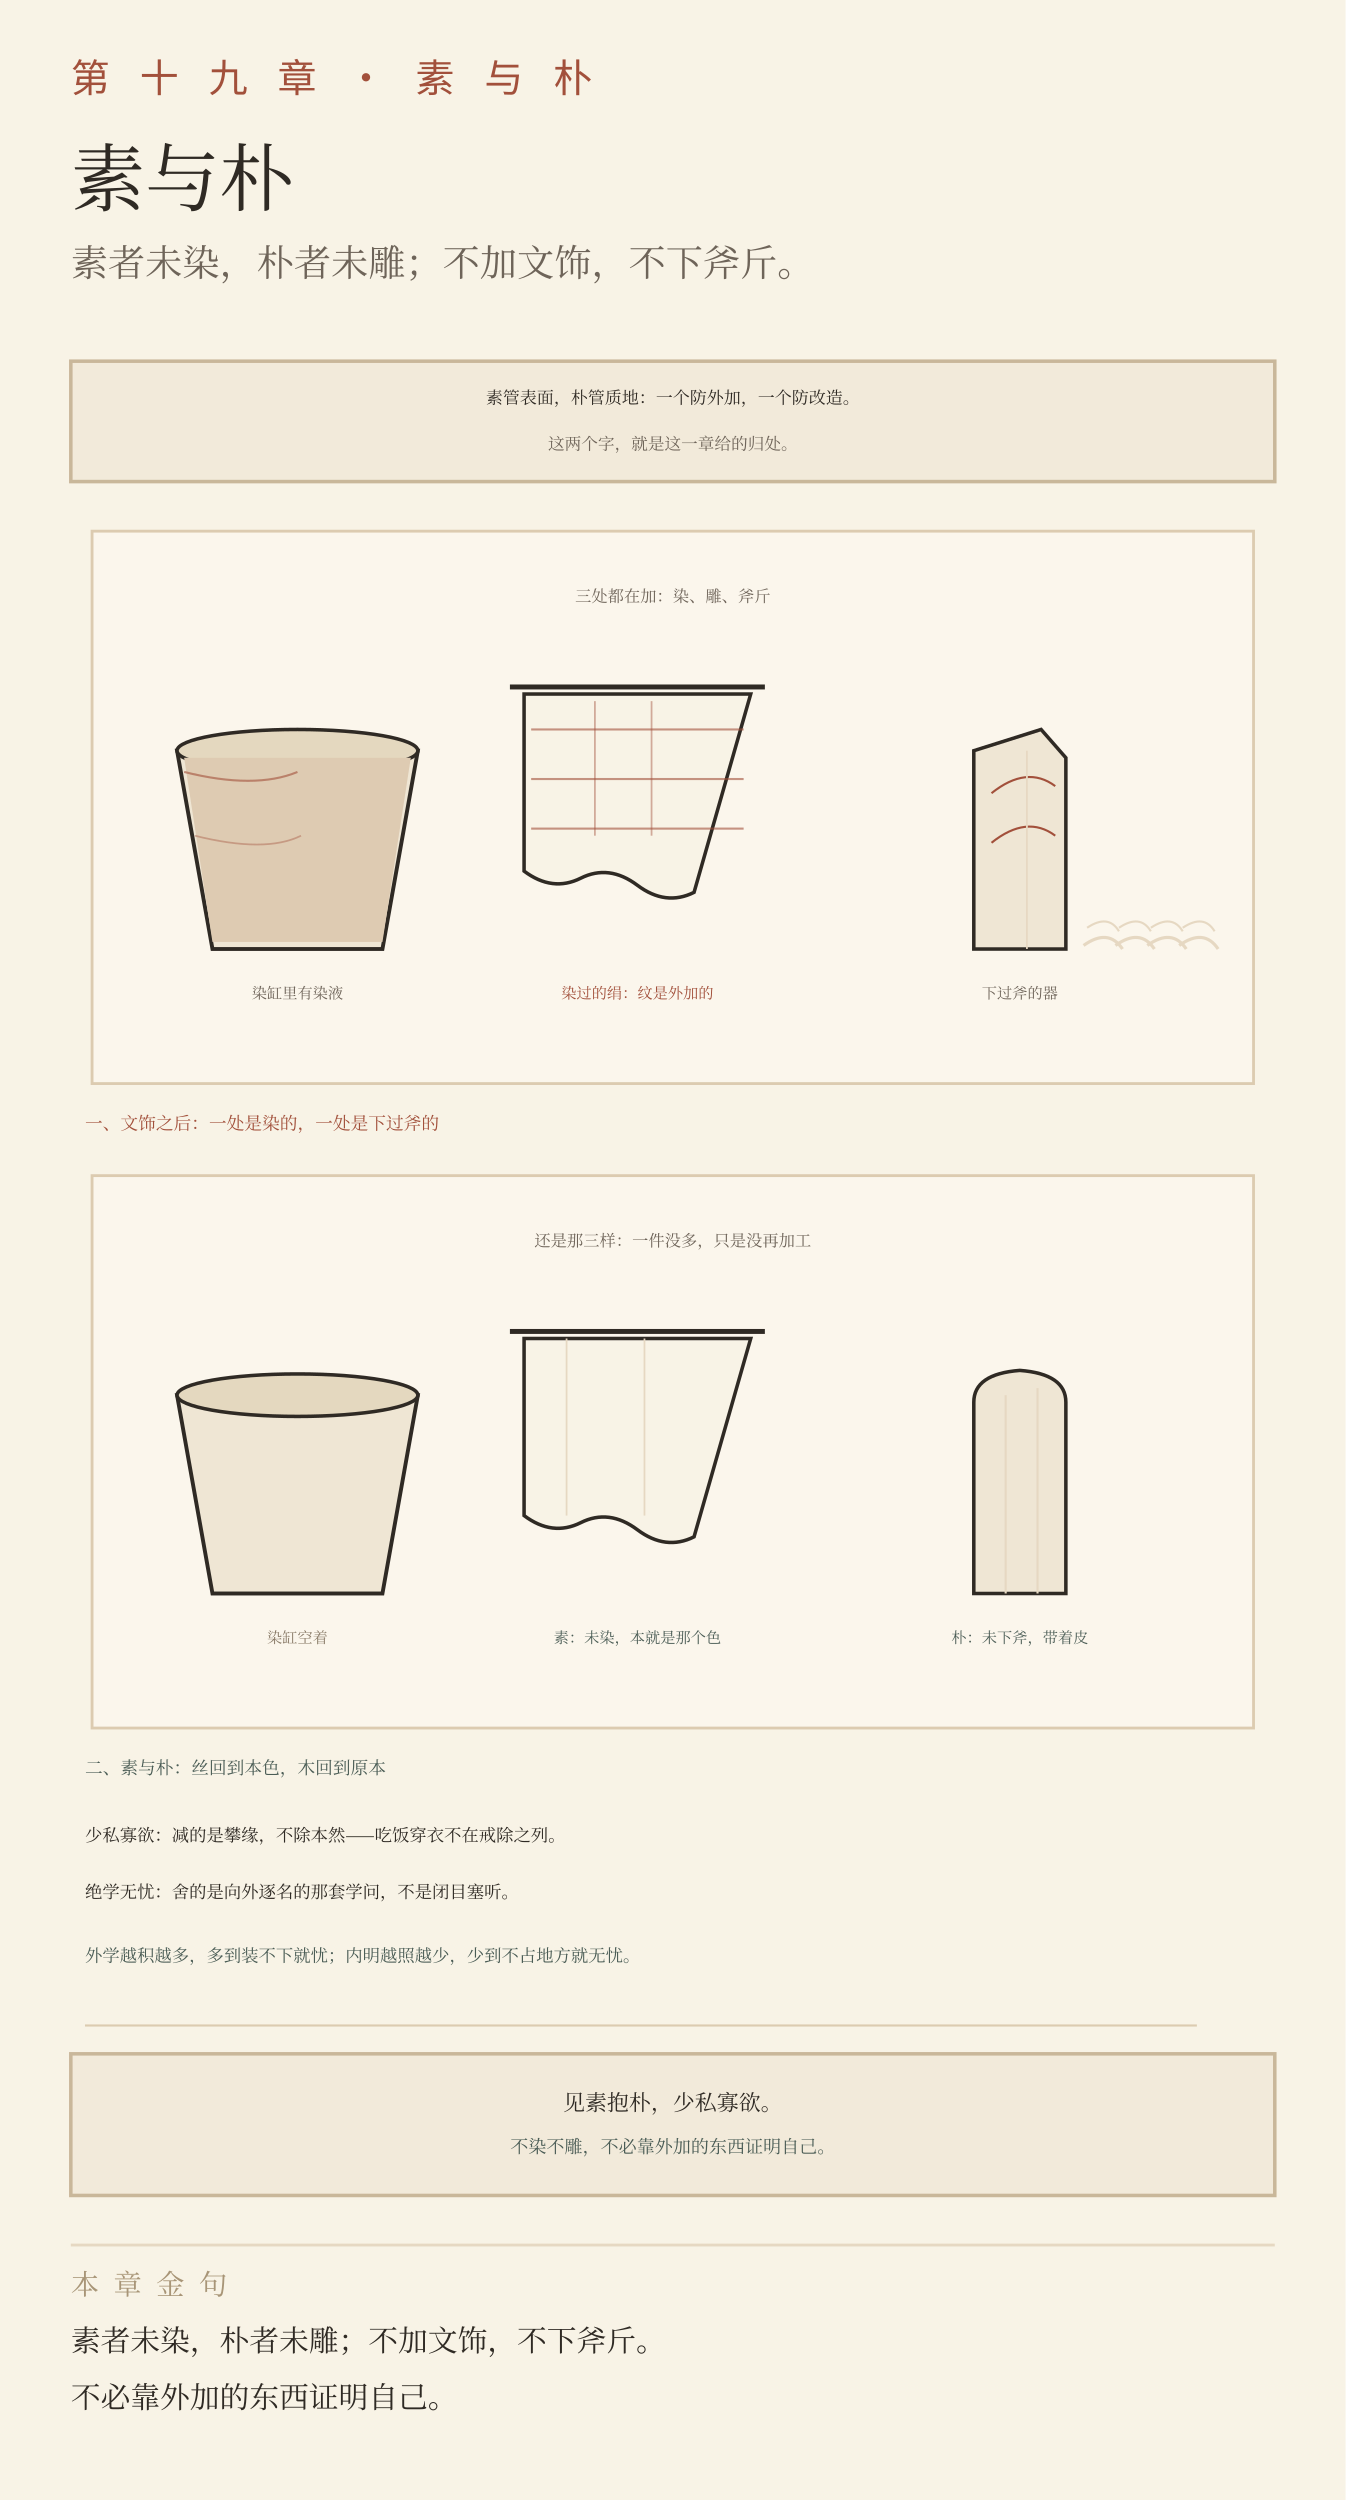
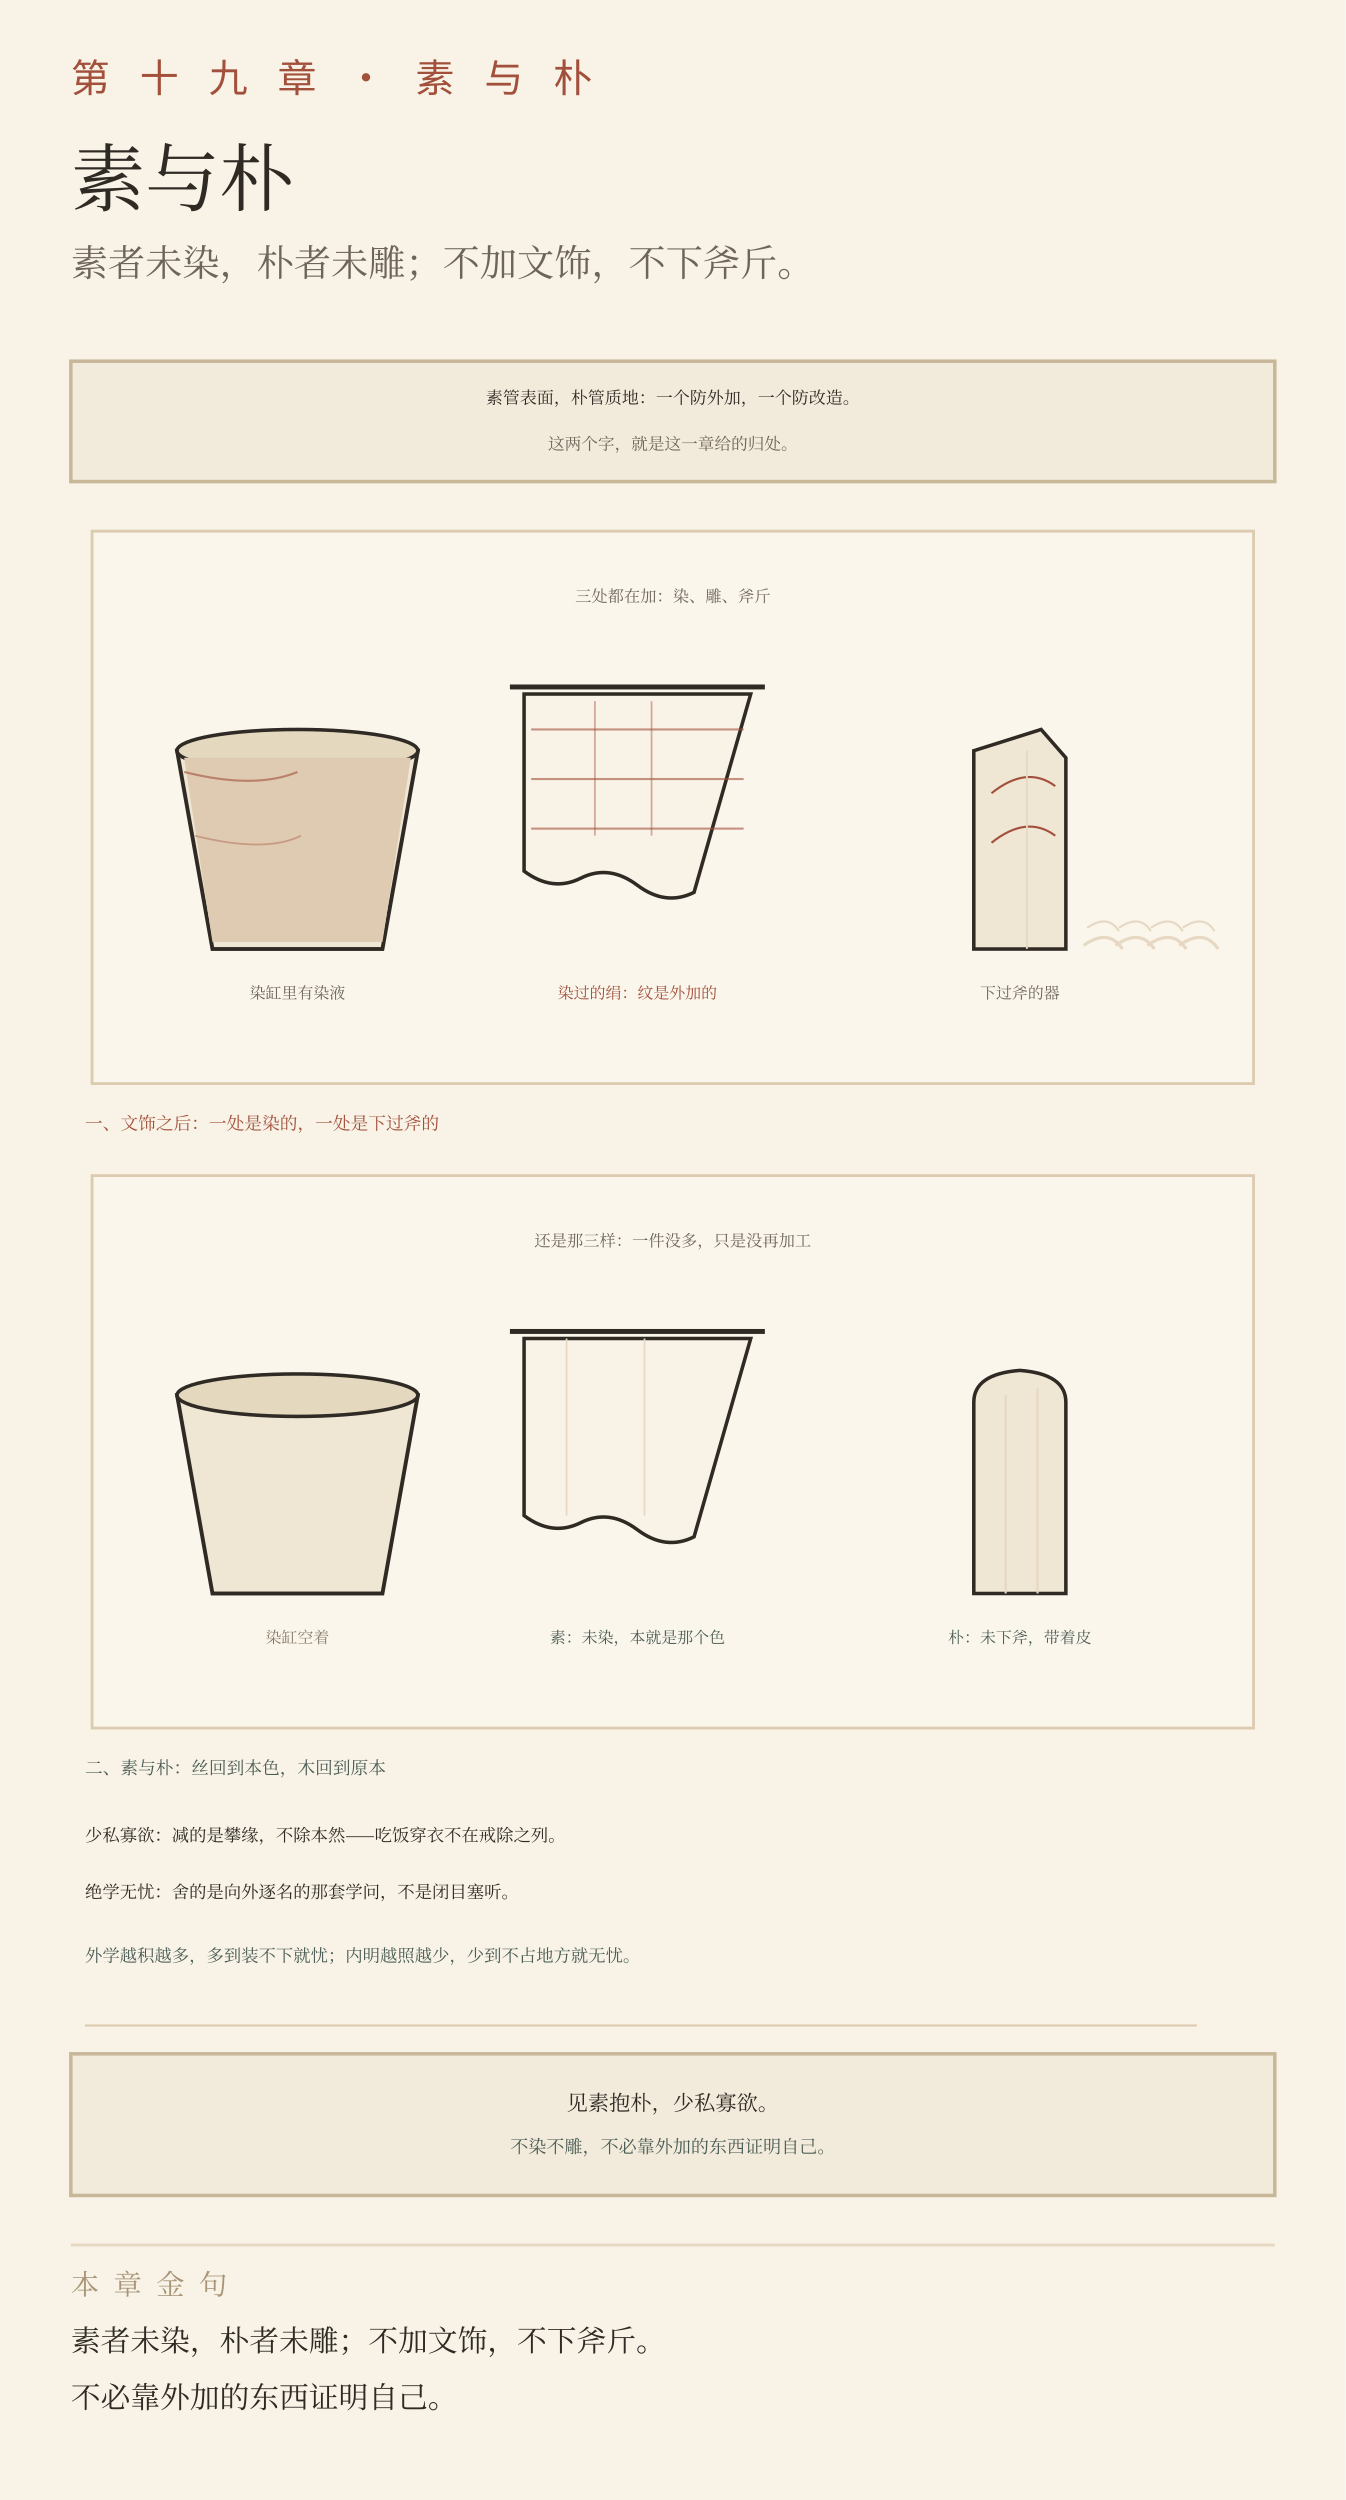
<svg xmlns="http://www.w3.org/2000/svg" viewBox="0 0 380 706" role="img" aria-label="见素抱朴：素是未染的丝，朴是未雕的木" font-family="'Noto Serif CJK SC','Noto Serif SC','Songti SC',serif">
  <defs>
    <marker id="arr" viewBox="0 0 10 10" refX="9" refY="5" markerWidth="6" markerHeight="6" orient="auto">
      <path d="M0 0 L10 5 L0 10 z" fill="#6E6459" />
    </marker>
    <marker id="arr2" viewBox="0 0 10 10" refX="9" refY="5" markerWidth="6" markerHeight="6" orient="auto">
      <path d="M0 0 L10 5 L0 10 z" fill="#4A5C55" />
    </marker>
    <marker id="arrL" viewBox="0 0 10 10" refX="1" refY="5" markerWidth="6" markerHeight="6" orient="auto">
      <path d="M10 0 L0 5 L10 10 z" fill="#4A5C55" />
    </marker>
    <marker id="arrS" viewBox="0 0 10 10" refX="9" refY="5" markerWidth="6" markerHeight="6" orient="auto">
      <path d="M0 0 L10 5 L0 10 z" fill="#A2503B" />
    </marker>
  </defs>
  <rect x="0" y="0" width="380" height="706" fill="#F8F3E6" />
  <text x="20" y="26" font-size="11" fill="#A2503B" font-family="'Noto Sans CJK SC','Noto Sans SC',sans-serif" letter-spacing="3">第 十 九 章 · 素 与 朴</text>
  <text x="20" y="58" font-size="21" fill="#2F2A24">素与朴</text>
  <text x="20" y="78" font-size="10.5" fill="#6E6459">素者未染，朴者未雕；不加文饰，不下斧斤。</text>
  <rect x="20" y="102" width="340" height="34" fill="#F2EADA" stroke="#C9B79A" stroke-width="1.0" />
  <text x="190" y="114" font-size="4.8" fill="#2F2A24" text-anchor="middle">素管表面，朴管质地：一个防外加，一个防改造。</text>
  <text x="190" y="127" font-size="4.7" fill="#6E6459" text-anchor="middle">这两个字，就是这一章给的归处。</text>
  <rect x="26" y="150" width="328" height="156" fill="#FBF6EC" stroke="#DCCBB0" stroke-width="0.8" />
  <path d="M50,212 L60,268 L108,268 L118,212 Z" fill="#EFE6D4" stroke="#2F2A24" stroke-width="1.1" />
  <ellipse cx="84" cy="212" rx="34" ry="6" fill="#E4D8BF" stroke="#2F2A24" stroke-width="1.0" />
  <path d="M52,214 L60,266 L108,266 L116,214 Z" fill="#E4D8BF" stroke="none" />
  <path d="M52,214 L60,266 L108,266 L116,214 Z" fill="#A2503B" stroke="none" opacity="0.10" />
  <path d="M52,218 q20,5 32,0" fill="none" stroke="#A2503B" stroke-width="0.6" opacity="0.6" />
  <path d="M55,236 q20,5 30,0" fill="none" stroke="#A2503B" stroke-width="0.5" opacity="0.4" />
  <line x1="144" y1="194" x2="216" y2="194" stroke="#2F2A24" stroke-width="1.4" />
  <path d="M148,196 L148,246 q8,6 16,2 q8,-4 16,2 q8,6 16,2 L212,196 Z" fill="#F8F3E6" stroke="#2F2A24" stroke-width="1.0" />
  <line x1="150" y1="206" x2="210" y2="206" stroke="#A2503B" stroke-width="0.6" opacity="0.6" />
  <line x1="150" y1="220" x2="210" y2="220" stroke="#A2503B" stroke-width="0.6" opacity="0.6" />
  <line x1="150" y1="234" x2="210" y2="234" stroke="#A2503B" stroke-width="0.6" opacity="0.6" />
  <line x1="168" y1="198" x2="168" y2="236" stroke="#A2503B" stroke-width="0.5" opacity="0.45" />
  <line x1="184" y1="198" x2="184" y2="236" stroke="#A2503B" stroke-width="0.5" opacity="0.45" />
  <path d="M275,268 L275,212 L294,206 L301,214 L301,268 Z" fill="#EFE6D4" stroke="#2F2A24" stroke-width="1.0" />
  <path d="M280,224 q10,-8 18,-2" fill="none" stroke="#A2503B" stroke-width="0.6" />
  <path d="M280,238 q10,-8 18,-2" fill="none" stroke="#A2503B" stroke-width="0.6" />
  <line x1="290" y1="212" x2="290" y2="268" stroke="#E6D8C2" stroke-width="0.5" />
  <path d="M306,267 q7,-5 11,1" fill="none" stroke="#E6D8C2" stroke-width="0.9" />
  <path d="M307,262 q6,-4 9,1" fill="none" stroke="#E6D8C2" stroke-width="0.6" />
  <path d="M315,267 q7,-5 11,1" fill="none" stroke="#E6D8C2" stroke-width="0.9" />
  <path d="M316,262 q6,-4 9,1" fill="none" stroke="#E6D8C2" stroke-width="0.6" />
  <path d="M324,267 q7,-5 11,1" fill="none" stroke="#E6D8C2" stroke-width="0.9" />
  <path d="M325,262 q6,-4 9,1" fill="none" stroke="#E6D8C2" stroke-width="0.6" />
  <path d="M333,267 q7,-5 11,1" fill="none" stroke="#E6D8C2" stroke-width="0.9" />
  <path d="M334,262 q6,-4 9,1" fill="none" stroke="#E6D8C2" stroke-width="0.6" />
-   <text x="84" y="282" font-size="4.3" fill="#6E6459" text-anchor="middle">染缸里有染液</text>
-   <text x="180" y="282" font-size="4.3" fill="#A2503B" text-anchor="middle">染过的绢：纹是外加的</text>
-   <text x="288" y="282" font-size="4.3" fill="#6E6459" text-anchor="middle">下过斧的器</text>
+   <text x="84" y="282" font-size="4.5" fill="#6E6459" text-anchor="middle">染缸里有染液</text>
+   <text x="180" y="282" font-size="4.5" fill="#A2503B" text-anchor="middle">染过的绢：纹是外加的</text>
+   <text x="288" y="282" font-size="4.5" fill="#6E6459" text-anchor="middle">下过斧的器</text>
  <text x="190" y="170" font-size="4.6" fill="#6E6459" text-anchor="middle">三处都在加：染、雕、斧斤</text>
  <text x="24" y="319" font-size="5.0" fill="#A2503B">一、文饰之后：一处是染的，一处是下过斧的</text>
  <rect x="26" y="332" width="328" height="156" fill="#FBF6EC" stroke="#DCCBB0" stroke-width="0.8" />
  <path d="M50,394 L60,450 L108,450 L118,394 Z" fill="#EFE6D4" stroke="#2F2A24" stroke-width="1.1" />
  <ellipse cx="84" cy="394" rx="34" ry="6" fill="#E4D8BF" stroke="#2F2A24" stroke-width="1.0" />
  <line x1="144" y1="376" x2="216" y2="376" stroke="#2F2A24" stroke-width="1.4" />
  <path d="M148,378 L148,428 q8,6 16,2 q8,-4 16,2 q8,6 16,2 L212,378 Z" fill="#F8F3E6" stroke="#2F2A24" stroke-width="1.0" />
  <path d="M160,378 L160,428" fill="none" stroke="#E6D8C2" stroke-width="0.5" />
  <path d="M182,378 L182,428" fill="none" stroke="#E6D8C2" stroke-width="0.5" />
  <path d="M275,450 L275,396 q0,-8 13,-9 q13,1 13,9 L301,450 Z" fill="#EFE6D4" stroke="#2F2A24" stroke-width="1.0" />
  <line x1="284" y1="394" x2="284" y2="450" stroke="#E6D8C2" stroke-width="0.6" />
  <line x1="293" y1="392" x2="293" y2="450" stroke="#E6D8C2" stroke-width="0.6" />
  <line x1="275" y1="408" x2="275" y2="412" stroke="#2F2A24" stroke-width="0.5" />
  <line x1="275" y1="420" x2="275" y2="424" stroke="#2F2A24" stroke-width="0.5" />
  <line x1="275" y1="432" x2="275" y2="436" stroke="#2F2A24" stroke-width="0.5" />
-   <text x="84" y="464" font-size="4.3" fill="#8A7C69" text-anchor="middle">染缸空着</text>
-   <text x="180" y="464" font-size="4.3" fill="#4A5C55" text-anchor="middle">素：未染，本就是那个色</text>
-   <text x="288" y="464" font-size="4.3" fill="#4A5C55" text-anchor="middle">朴：未下斧，带着皮</text>
+   <text x="84" y="464" font-size="4.5" fill="#8A7C69" text-anchor="middle">染缸空着</text>
+   <text x="180" y="464" font-size="4.5" fill="#4A5C55" text-anchor="middle">素：未染，本就是那个色</text>
+   <text x="288" y="464" font-size="4.5" fill="#4A5C55" text-anchor="middle">朴：未下斧，带着皮</text>
  <text x="190" y="352" font-size="4.6" fill="#6E6459" text-anchor="middle">还是那三样：一件没多，只是没再加工</text>
  <text x="24" y="501" font-size="5.0" fill="#4A5C55">二、素与朴：丝回到本色，木回到原本</text>
  <text x="24" y="520" font-size="4.9" fill="#2F2A24">少私寡欲：减的是攀缘，不除本然——吃饭穿衣不在戒除之列。</text>
  <text x="24" y="536" font-size="4.9" fill="#2F2A24">绝学无忧：舍的是向外逐名的那套学问，不是闭目塞听。</text>
  <text x="24" y="554" font-size="4.9" fill="#4A5C55">外学越积越多，多到装不下就忧；内明越照越少，少到不占地方就无忧。</text>
  <line x1="24" y1="572" x2="338" y2="572" stroke="#DCCBB0" stroke-width="0.6" />
  <rect x="20" y="580" width="340" height="40" fill="#F2EADA" stroke="#C9B79A" stroke-width="1.0" />
-   <text x="190" y="596" font-size="6.2" fill="#2F2A24" text-anchor="middle">见素抱朴，少私寡欲。</text>
+   <text x="190" y="596" font-size="6.0" fill="#2F2A24" text-anchor="middle">见素抱朴，少私寡欲。</text>
  <text x="190" y="608" font-size="5.1" fill="#4A5C55" text-anchor="middle">不染不雕，不必靠外加的东西证明自己。</text>
  <line x1="20" y1="634" x2="360" y2="634" stroke="#E6D8C2" stroke-width="0.8" />
  <text x="20" y="648" font-size="8.0" fill="#A89577" letter-spacing="1">本 章 金 句</text>
  <text x="20" y="664" font-size="8.4" fill="#2F2A24">素者未染，朴者未雕；不加文饰，不下斧斤。</text>
  <text x="20" y="680" font-size="8.4" fill="#2F2A24">不必靠外加的东西证明自己。</text>
</svg>
